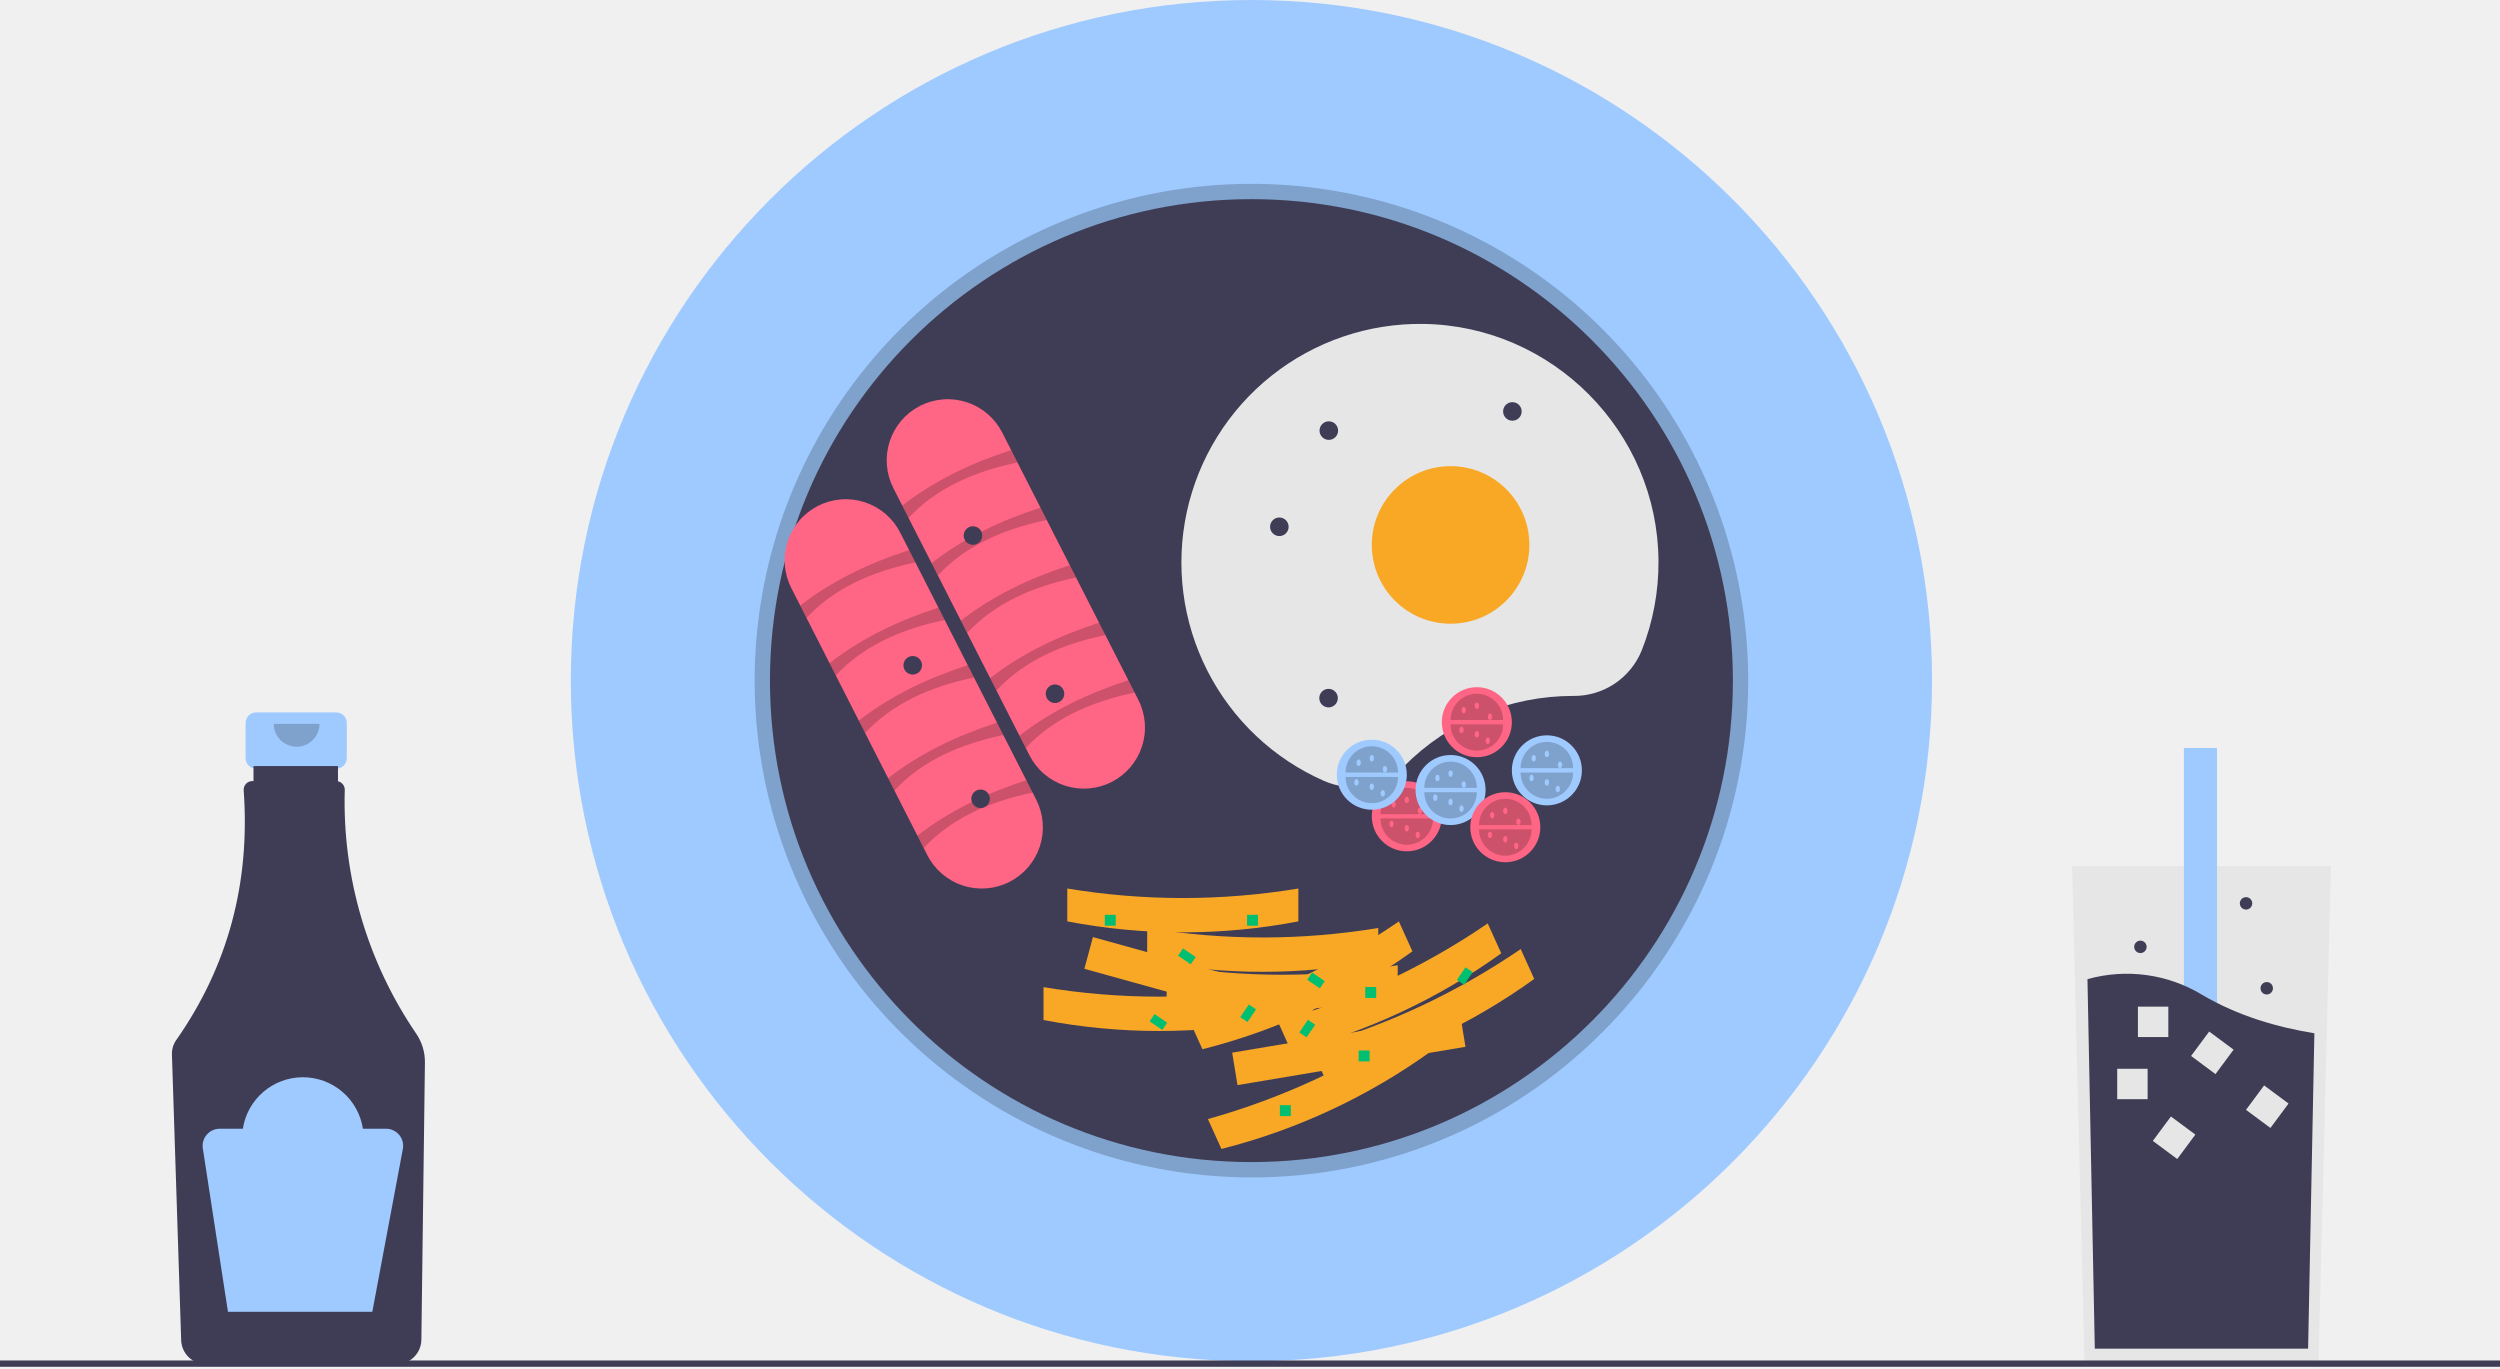
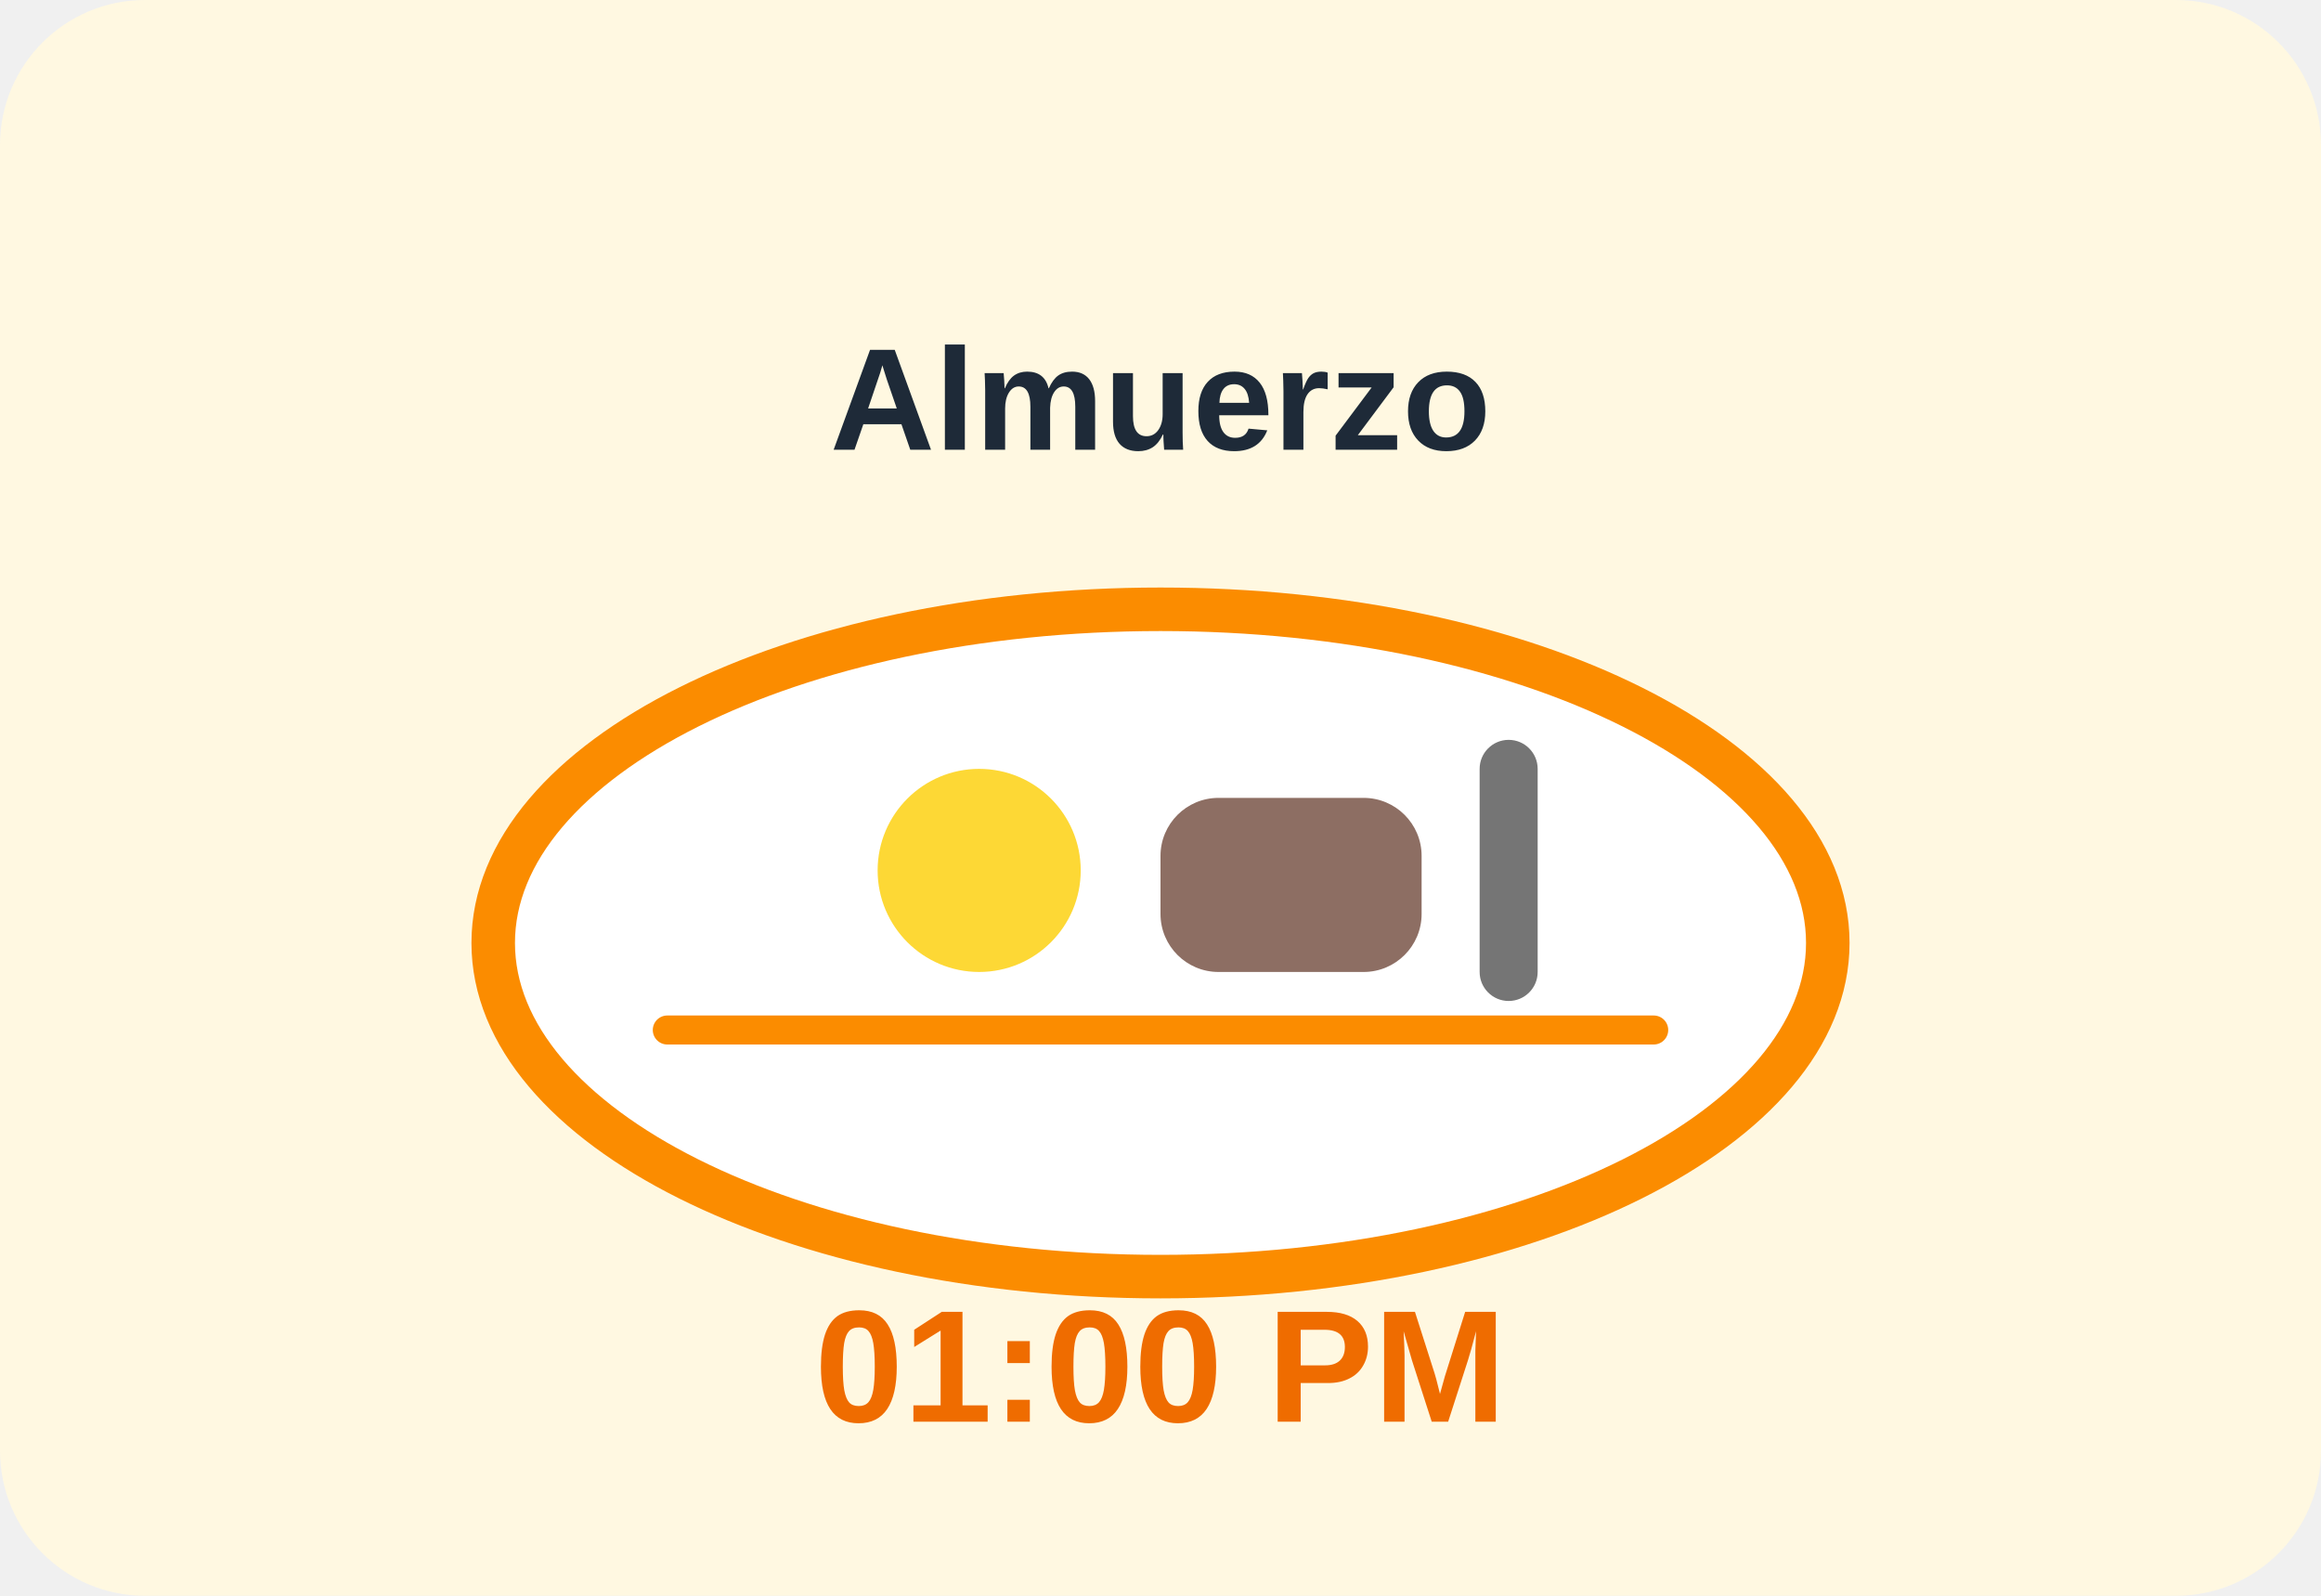
- <svg xmlns="http://www.w3.org/2000/svg" width="888" height="486" viewBox="0 0 888 486" fill="none">
-   <g clip-path="url(#clip0_41_382)">
-     <path d="M119.412 253.045H90.993C89.994 253.045 89.036 253.442 88.329 254.148C87.623 254.855 87.225 255.813 87.225 256.813V269.287C87.225 270.286 87.623 271.244 88.329 271.951C89.036 272.657 89.994 273.054 90.993 273.054H95.703V291.744H114.703V273.054H119.412C120.411 273.054 121.37 272.657 122.076 271.951C122.783 271.244 123.18 270.286 123.18 269.287V256.813C123.18 255.813 122.783 254.855 122.076 254.148C121.37 253.442 120.411 253.045 119.412 253.045Z" fill="#9FCAFF" />
-     <path d="M147.877 367.206C130.472 341.738 121.575 311.415 122.459 280.581C122.474 279.87 122.244 279.175 121.805 278.614C121.367 278.054 120.748 277.662 120.053 277.506V272.116H90.039V277.431H89.626C89.202 277.432 88.784 277.52 88.396 277.689C88.008 277.859 87.659 278.107 87.371 278.417C87.084 278.728 86.863 279.094 86.723 279.494C86.583 279.893 86.527 280.317 86.558 280.739C88.923 313.701 80.939 343.26 62.605 369.416C61.55 370.919 61.011 372.724 61.069 374.56L64.351 476.078C64.43 478.342 65.38 480.489 67.004 482.069C68.627 483.65 70.798 484.542 73.064 484.56H140.951C143.243 484.541 145.436 483.629 147.065 482.016C148.693 480.404 149.628 478.22 149.669 475.928L150.934 377.362C150.971 373.745 149.905 370.202 147.877 367.206Z" fill="#3F3D56" />
-     <path opacity="0.2" d="M113.488 257.109C113.488 259.265 112.631 261.333 111.107 262.857C109.583 264.382 107.515 265.238 105.359 265.238C103.203 265.238 101.136 264.382 99.611 262.857C98.087 261.333 97.23 259.265 97.23 257.109" fill="black" />
-     <path d="M137.13 400.927H128.909C128.124 395.834 125.543 391.191 121.632 387.836C117.72 384.481 112.738 382.637 107.585 382.637C102.432 382.637 97.449 384.481 93.538 387.836C89.627 391.191 87.045 395.834 86.26 400.927H78.039C77.165 400.927 76.3 401.116 75.505 401.482C74.711 401.847 74.004 402.38 73.435 403.044C72.865 403.707 72.446 404.487 72.206 405.328C71.966 406.169 71.91 407.052 72.043 407.916L80.973 465.958H132.247L143.093 408.112C143.257 407.236 143.226 406.334 143.002 405.471C142.779 404.608 142.368 403.805 141.798 403.119C141.229 402.433 140.516 401.881 139.709 401.502C138.902 401.124 138.021 400.927 137.13 400.927Z" fill="#9FCAFF" />
-     <path d="M827.952 307.634L825.98 386.448L823.538 484.181H740.414L737.552 369.675L736 307.634H827.952Z" fill="#E6E6E6" />
-     <path d="M787.493 265.704H775.723V421.654H787.493V265.704Z" fill="#9FCAFF" />
-     <path d="M822.067 367.02L819.841 479.04H744.074L741.466 347.796C748.292 345.879 755.44 345.388 762.464 346.354C769.488 347.32 776.238 349.723 782.293 353.412C794.952 360.899 809.173 364.929 822.067 367.02Z" fill="#3F3D56" />
-     <path d="M762.831 379.63H752.031V390.43H762.831V379.63Z" fill="#E6E6E6" />
-     <path d="M770.187 357.562H759.387V368.362H770.187V357.562Z" fill="#E6E6E6" />
-     <path d="M793.378 372.84L784.703 366.406L778.27 375.081L786.944 381.514L793.378 372.84Z" fill="#E6E6E6" />
-     <path d="M812.891 391.975L804.216 385.542L797.783 394.216L806.457 400.65L812.891 391.975Z" fill="#E6E6E6" />
-     <path d="M779.788 403.009L771.114 396.576L764.68 405.251L773.355 411.684L779.788 403.009Z" fill="#E6E6E6" />
-     <path d="M805.148 353.242C806.366 353.242 807.354 352.254 807.354 351.035C807.354 349.816 806.366 348.828 805.148 348.828C803.929 348.828 802.941 349.816 802.941 351.035C802.941 352.254 803.929 353.242 805.148 353.242Z" fill="#3F3D56" />
-     <path d="M760.275 338.53C761.494 338.53 762.482 337.542 762.482 336.323C762.482 335.104 761.494 334.116 760.275 334.116C759.056 334.116 758.068 335.104 758.068 336.323C758.068 337.542 759.056 338.53 760.275 338.53Z" fill="#3F3D56" />
-     <path d="M797.792 323.082C799.01 323.082 799.998 322.094 799.998 320.875C799.998 319.656 799.01 318.668 797.792 318.668C796.573 318.668 795.585 319.656 795.585 320.875C795.585 322.094 796.573 323.082 797.792 323.082Z" fill="#3F3D56" />
-     <path d="M444.508 483.508C578.025 483.508 686.262 375.271 686.262 241.754C686.262 108.237 578.025 0 444.508 0C310.991 0 202.754 108.237 202.754 241.754C202.754 375.271 310.991 483.508 444.508 483.508Z" fill="#9FCAFF" />
-     <path opacity="0.2" d="M444.508 418.211C403.684 418.211 364.123 404.055 332.566 378.157C301.009 352.258 279.408 316.219 271.444 276.179C263.48 236.14 269.645 194.577 288.889 158.574C308.134 122.57 339.267 94.353 376.983 78.731C414.7 63.108 456.666 61.047 495.732 72.897C534.798 84.748 568.547 109.778 591.227 143.722C613.908 177.666 624.117 218.424 620.115 259.051C616.114 299.678 598.149 337.661 569.282 366.528C552.935 382.965 533.49 395.996 512.072 404.868C490.655 413.739 467.69 418.274 444.508 418.211ZM444.508 76.18C353.21 76.18 278.934 150.456 278.934 241.754C278.934 333.052 353.21 407.328 444.508 407.328C535.806 407.328 610.082 333.052 610.082 241.754C610.082 150.456 535.806 76.18 444.508 76.18Z" fill="black" />
-     <path d="M444.508 412.77C538.957 412.77 615.524 336.203 615.524 241.754C615.524 147.305 538.957 70.738 444.508 70.738C350.059 70.738 273.492 147.305 273.492 241.754C273.492 336.203 350.059 412.77 444.508 412.77Z" fill="#3F3D56" />
-     <path d="M317.327 173.372C316.03 170.832 315.247 168.061 315.022 165.218C314.796 162.375 315.133 159.515 316.014 156.802C316.894 154.089 318.301 151.576 320.153 149.408C322.005 147.239 324.267 145.456 326.809 144.162C329.35 142.868 332.122 142.087 334.965 141.865C337.809 141.642 340.668 141.982 343.38 142.866C346.092 143.749 348.603 145.159 350.77 147.013C352.937 148.868 354.717 151.131 356.009 153.674L404.325 248.552C405.622 251.092 406.405 253.863 406.631 256.707C406.856 259.55 406.519 262.409 405.638 265.122C404.758 267.835 403.351 270.348 401.499 272.517C399.647 274.685 397.385 276.468 394.844 277.762C392.302 279.057 389.531 279.837 386.687 280.06C383.844 280.282 380.984 279.942 378.272 279.058C375.56 278.175 373.049 276.766 370.882 274.911C368.715 273.057 366.935 270.793 365.644 268.25L317.327 173.372Z" fill="#FF6584" />
-     <path opacity="0.2" d="M322.717 183.955L320.487 179.576C331.616 170.928 344.684 164.569 359.168 159.877L361.398 164.256C345.722 167.521 332.386 173.562 322.717 183.955Z" fill="black" />
-     <path opacity="0.2" d="M333.123 204.39L330.893 200.011C342.022 191.364 355.091 185.004 369.574 180.313L371.804 184.692C356.129 187.956 342.793 193.997 333.123 204.39Z" fill="black" />
-     <path opacity="0.2" d="M343.53 224.825L341.3 220.446C352.429 211.799 365.498 205.439 379.981 200.748L382.211 205.127C366.536 208.391 353.199 214.432 343.53 224.825Z" fill="black" />
-     <path opacity="0.2" d="M353.936 245.261L351.706 240.882C362.835 232.234 375.904 225.875 390.388 221.183L392.617 225.562C376.942 228.827 363.606 234.868 353.936 245.261Z" fill="black" />
-     <path opacity="0.2" d="M364.343 265.696L362.113 261.317C373.242 252.669 386.311 246.31 400.794 241.619L403.024 245.998C387.349 249.262 374.013 255.303 364.343 265.696Z" fill="black" />
-     <path d="M281.079 208.891C279.782 206.351 278.999 203.58 278.774 200.737C278.549 197.894 278.886 195.034 279.767 192.322C280.648 189.609 282.054 187.097 283.906 184.928C285.758 182.76 288.02 180.977 290.561 179.683C293.103 178.389 295.874 177.608 298.717 177.386C301.561 177.163 304.42 177.503 307.132 178.387C309.843 179.27 312.354 180.679 314.521 182.533C316.688 184.387 318.468 186.65 319.76 189.193L368.077 284.071C370.681 289.2 371.144 295.153 369.362 300.622C367.581 306.092 363.701 310.63 358.575 313.241C353.449 315.851 347.496 316.32 342.025 314.544C336.554 312.768 332.011 308.893 329.395 303.769L281.079 208.891Z" fill="#FF6584" />
-     <path opacity="0.2" d="M286.468 219.473L284.238 215.094C295.367 206.447 308.436 200.087 322.919 195.396L325.149 199.775C309.474 203.04 296.138 209.08 286.468 219.473Z" fill="black" />
-     <path opacity="0.2" d="M296.875 239.909L294.645 235.53C305.774 226.882 318.843 220.523 333.326 215.832L335.556 220.211C319.881 223.475 306.544 229.516 296.875 239.909Z" fill="black" />
-     <path opacity="0.2" d="M307.281 260.344L305.051 255.965C316.181 247.318 329.249 240.958 343.733 236.267L345.963 240.646C330.287 243.91 316.951 249.951 307.281 260.344Z" fill="black" />
-     <path opacity="0.2" d="M317.688 280.78L315.458 276.401C326.587 267.753 339.656 261.394 354.139 256.702L356.369 261.081C340.694 264.346 327.358 270.387 317.688 280.78Z" fill="black" />
-     <path opacity="0.2" d="M328.095 301.215L325.865 296.836C336.994 288.189 350.062 281.829 364.546 277.138L366.776 281.517C351.1 284.781 337.764 290.822 328.095 301.215Z" fill="black" />
-     <path d="M558.778 247.195L558.93 247.196C564.134 247.239 569.231 245.713 573.555 242.817C577.879 239.921 581.229 235.788 583.169 230.959C587.16 220.873 589.171 210.112 589.093 199.265C588.821 153.355 551.47 115.69 505.563 115.055C486.012 114.781 466.968 121.277 451.659 133.44C436.35 145.604 425.719 162.687 421.566 181.794C417.414 200.9 419.996 220.855 428.876 238.276C437.755 255.696 452.385 269.51 470.286 277.375C475.017 279.47 480.27 280.086 485.357 279.143C490.444 278.199 495.127 275.741 498.792 272.09C506.653 264.187 516.001 257.919 526.296 253.646C536.592 249.373 547.631 247.181 558.778 247.195Z" fill="#E6E6E6" />
-     <path d="M515.246 221.543C530.702 221.543 543.231 209.014 543.231 193.559C543.231 178.103 530.702 165.574 515.246 165.574C499.791 165.574 487.262 178.103 487.262 193.559C487.262 209.014 499.791 221.543 515.246 221.543Z" fill="#F9A825" />
-     <path d="M454.426 190.412C456.247 190.412 457.723 188.936 457.723 187.115C457.723 185.294 456.247 183.818 454.426 183.818C452.606 183.818 451.13 185.294 451.13 187.115C451.13 188.936 452.606 190.412 454.426 190.412Z" fill="#3F3D56" />
-     <path d="M345.598 193.521C347.419 193.521 348.895 192.045 348.895 190.224C348.895 188.404 347.419 186.928 345.598 186.928C343.777 186.928 342.301 188.404 342.301 190.224C342.301 192.045 343.777 193.521 345.598 193.521Z" fill="#3F3D56" />
-     <path d="M471.996 156.246C473.817 156.246 475.293 154.77 475.293 152.95C475.293 151.129 473.817 149.653 471.996 149.653C470.175 149.653 468.699 151.129 468.699 152.95C468.699 154.77 470.175 156.246 471.996 156.246Z" fill="#3F3D56" />
-     <path d="M471.902 251.269C473.723 251.269 475.199 249.793 475.199 247.973C475.199 246.152 473.723 244.676 471.902 244.676C470.082 244.676 468.606 246.152 468.606 247.973C468.606 249.793 470.082 251.269 471.902 251.269Z" fill="#3F3D56" />
-     <path d="M537.199 149.437C539.02 149.437 540.496 147.961 540.496 146.141C540.496 144.32 539.02 142.844 537.199 142.844C535.379 142.844 533.903 144.32 533.903 146.141C533.903 147.961 535.379 149.437 537.199 149.437Z" fill="#3F3D56" />
-     <path d="M324.207 239.609C326.028 239.609 327.504 238.133 327.504 236.313C327.504 234.492 326.028 233.016 324.207 233.016C322.386 233.016 320.91 234.492 320.91 236.313C320.91 238.133 322.386 239.609 324.207 239.609Z" fill="#3F3D56" />
-     <path d="M348.305 287.027C350.125 287.027 351.601 285.551 351.601 283.731C351.601 281.91 350.125 280.434 348.305 280.434C346.484 280.434 345.008 281.91 345.008 283.731C345.008 285.551 346.484 287.027 348.305 287.027Z" fill="#3F3D56" />
-     <path d="M499.7 302.387C506.569 302.387 512.137 296.818 512.137 289.949C512.137 283.08 506.569 277.512 499.7 277.512C492.83 277.512 487.262 283.08 487.262 289.949C487.262 296.818 492.83 302.387 499.7 302.387Z" fill="#FF6584" />
-     <path opacity="0.2" d="M509.028 290.727C509.028 293.201 508.045 295.573 506.295 297.323C504.546 299.072 502.173 300.055 499.7 300.055C497.226 300.055 494.853 299.072 493.104 297.323C491.354 295.573 490.371 293.201 490.371 290.727" fill="black" />
-     <path opacity="0.2" d="M490.371 289.172C490.371 286.698 491.354 284.325 493.104 282.576C494.853 280.827 497.226 279.844 499.7 279.844C502.173 279.844 504.546 280.827 506.295 282.576C508.045 284.325 509.028 286.698 509.028 289.172" fill="black" />
-     <path d="M495.035 286.84C495.465 286.84 495.813 286.318 495.813 285.674C495.813 285.03 495.465 284.508 495.035 284.508C494.606 284.508 494.258 285.03 494.258 285.674C494.258 286.318 494.606 286.84 495.035 286.84Z" fill="#FF6584" />
-     <path d="M499.7 285.285C500.129 285.285 500.477 284.763 500.477 284.119C500.477 283.475 500.129 282.953 499.7 282.953C499.27 282.953 498.922 283.475 498.922 284.119C498.922 284.763 499.27 285.285 499.7 285.285Z" fill="#FF6584" />
-     <path d="M499.7 295.391C500.129 295.391 500.477 294.869 500.477 294.225C500.477 293.581 500.129 293.059 499.7 293.059C499.27 293.059 498.922 293.581 498.922 294.225C498.922 294.869 499.27 295.391 499.7 295.391Z" fill="#FF6584" />
-     <path d="M504.364 289.172C504.793 289.172 505.141 288.65 505.141 288.006C505.141 287.362 504.793 286.84 504.364 286.84C503.934 286.84 503.586 287.362 503.586 288.006C503.586 288.65 503.934 289.172 504.364 289.172Z" fill="#FF6584" />
-     <path d="M503.586 297.723C504.016 297.723 504.364 297.201 504.364 296.557C504.364 295.913 504.016 295.391 503.586 295.391C503.157 295.391 502.809 295.913 502.809 296.557C502.809 297.201 503.157 297.723 503.586 297.723Z" fill="#FF6584" />
-     <path d="M494.258 293.836C494.687 293.836 495.035 293.314 495.035 292.67C495.035 292.026 494.687 291.504 494.258 291.504C493.829 291.504 493.481 292.026 493.481 292.67C493.481 293.314 493.829 293.836 494.258 293.836Z" fill="#FF6584" />
-     <path d="M524.575 268.961C531.444 268.961 537.012 263.392 537.012 256.523C537.012 249.654 531.444 244.086 524.575 244.086C517.705 244.086 512.137 249.654 512.137 256.523C512.137 263.392 517.705 268.961 524.575 268.961Z" fill="#FF6584" />
-     <path opacity="0.2" d="M533.903 257.301C533.903 259.775 532.92 262.147 531.171 263.897C529.421 265.646 527.048 266.629 524.575 266.629C522.101 266.629 519.728 265.646 517.979 263.897C516.229 262.147 515.246 259.775 515.246 257.301" fill="black" />
-     <path opacity="0.2" d="M515.246 255.746C515.246 253.272 516.229 250.899 517.979 249.15C519.728 247.401 522.101 246.418 524.575 246.418C527.048 246.418 529.421 247.401 531.171 249.15C532.92 250.899 533.903 253.272 533.903 255.746" fill="black" />
-     <path d="M519.91 253.414C520.34 253.414 520.688 252.892 520.688 252.248C520.688 251.604 520.34 251.082 519.91 251.082C519.481 251.082 519.133 251.604 519.133 252.248C519.133 252.892 519.481 253.414 519.91 253.414Z" fill="#FF6584" />
-     <path d="M524.575 251.859C525.004 251.859 525.352 251.337 525.352 250.693C525.352 250.049 525.004 249.527 524.575 249.527C524.145 249.527 523.797 250.049 523.797 250.693C523.797 251.337 524.145 251.859 524.575 251.859Z" fill="#FF6584" />
-     <path d="M524.575 261.965C525.004 261.965 525.352 261.443 525.352 260.799C525.352 260.155 525.004 259.633 524.575 259.633C524.145 259.633 523.797 260.155 523.797 260.799C523.797 261.443 524.145 261.965 524.575 261.965Z" fill="#FF6584" />
-     <path d="M529.239 255.746C529.668 255.746 530.016 255.224 530.016 254.58C530.016 253.936 529.668 253.414 529.239 253.414C528.809 253.414 528.461 253.936 528.461 254.58C528.461 255.224 528.809 255.746 529.239 255.746Z" fill="#FF6584" />
-     <path d="M528.461 264.297C528.891 264.297 529.239 263.775 529.239 263.131C529.239 262.487 528.891 261.965 528.461 261.965C528.032 261.965 527.684 262.487 527.684 263.131C527.684 263.775 528.032 264.297 528.461 264.297Z" fill="#FF6584" />
-     <path d="M519.133 260.41C519.562 260.41 519.91 259.888 519.91 259.244C519.91 258.6 519.562 258.078 519.133 258.078C518.704 258.078 518.356 258.6 518.356 259.244C518.356 259.888 518.704 260.41 519.133 260.41Z" fill="#FF6584" />
-     <path d="M549.45 286.063C556.319 286.063 561.887 280.494 561.887 273.625C561.887 266.756 556.319 261.188 549.45 261.188C542.58 261.188 537.012 266.756 537.012 273.625C537.012 280.494 542.58 286.063 549.45 286.063Z" fill="#9FCAFF" />
-     <path opacity="0.2" d="M558.778 274.403C558.778 276.877 557.795 279.249 556.046 280.999C554.296 282.748 551.923 283.731 549.45 283.731C546.976 283.731 544.603 282.748 542.854 280.999C541.104 279.249 540.121 276.877 540.121 274.403" fill="black" />
-     <path opacity="0.2" d="M540.121 272.848C540.121 270.374 541.104 268.001 542.854 266.252C544.603 264.502 546.976 263.52 549.45 263.52C551.923 263.52 554.296 264.502 556.046 266.252C557.795 268.001 558.778 270.374 558.778 272.848" fill="black" />
-     <path d="M544.785 270.516C545.215 270.516 545.563 269.994 545.563 269.35C545.563 268.706 545.215 268.184 544.785 268.184C544.356 268.184 544.008 268.706 544.008 269.35C544.008 269.994 544.356 270.516 544.785 270.516Z" fill="#9FCAFF" />
-     <path d="M549.45 268.961C549.879 268.961 550.227 268.439 550.227 267.795C550.227 267.151 549.879 266.629 549.45 266.629C549.02 266.629 548.672 267.151 548.672 267.795C548.672 268.439 549.02 268.961 549.45 268.961Z" fill="#9FCAFF" />
-     <path d="M549.45 279.066C549.879 279.066 550.227 278.544 550.227 277.9C550.227 277.256 549.879 276.734 549.45 276.734C549.02 276.734 548.672 277.256 548.672 277.9C548.672 278.544 549.02 279.066 549.45 279.066Z" fill="#9FCAFF" />
-     <path d="M554.114 272.848C554.543 272.848 554.891 272.326 554.891 271.682C554.891 271.038 554.543 270.516 554.114 270.516C553.684 270.516 553.336 271.038 553.336 271.682C553.336 272.326 553.684 272.848 554.114 272.848Z" fill="#9FCAFF" />
-     <path d="M553.336 281.398C553.766 281.398 554.114 280.876 554.114 280.232C554.114 279.588 553.766 279.066 553.336 279.066C552.907 279.066 552.559 279.588 552.559 280.232C552.559 280.876 552.907 281.398 553.336 281.398Z" fill="#9FCAFF" />
-     <path d="M544.008 277.512C544.437 277.512 544.785 276.99 544.785 276.346C544.785 275.702 544.437 275.18 544.008 275.18C543.579 275.18 543.231 275.702 543.231 276.346C543.231 276.99 543.579 277.512 544.008 277.512Z" fill="#9FCAFF" />
-     <path d="M487.262 287.617C494.131 287.617 499.7 282.049 499.7 275.18C499.7 268.311 494.131 262.742 487.262 262.742C480.393 262.742 474.824 268.311 474.824 275.18C474.824 282.049 480.393 287.617 487.262 287.617Z" fill="#9FCAFF" />
-     <path opacity="0.2" d="M496.59 275.957C496.59 278.431 495.607 280.804 493.858 282.553C492.109 284.302 489.736 285.285 487.262 285.285C484.788 285.285 482.415 284.302 480.666 282.553C478.917 280.804 477.934 278.431 477.934 275.957" fill="black" />
-     <path opacity="0.2" d="M477.934 274.403C477.934 271.929 478.917 269.556 480.666 267.807C482.415 266.057 484.788 265.074 487.262 265.074C489.736 265.074 492.109 266.057 493.858 267.807C495.607 269.556 496.59 271.929 496.59 274.403" fill="black" />
-     <path d="M482.598 272.07C483.027 272.07 483.375 271.548 483.375 270.904C483.375 270.26 483.027 269.738 482.598 269.738C482.169 269.738 481.821 270.26 481.821 270.904C481.821 271.548 482.169 272.07 482.598 272.07Z" fill="#9FCAFF" />
-     <path d="M487.262 270.516C487.691 270.516 488.039 269.994 488.039 269.35C488.039 268.706 487.691 268.184 487.262 268.184C486.833 268.184 486.485 268.706 486.485 269.35C486.485 269.994 486.833 270.516 487.262 270.516Z" fill="#9FCAFF" />
-     <path d="M487.262 280.621C487.691 280.621 488.039 280.099 488.039 279.455C488.039 278.811 487.691 278.289 487.262 278.289C486.833 278.289 486.485 278.811 486.485 279.455C486.485 280.099 486.833 280.621 487.262 280.621Z" fill="#9FCAFF" />
-     <path d="M491.926 274.402C492.355 274.402 492.703 273.88 492.703 273.236C492.703 272.592 492.355 272.07 491.926 272.07C491.497 272.07 491.149 272.592 491.149 273.236C491.149 273.88 491.497 274.402 491.926 274.402Z" fill="#9FCAFF" />
-     <path d="M491.149 282.953C491.578 282.953 491.926 282.431 491.926 281.787C491.926 281.143 491.578 280.621 491.149 280.621C490.719 280.621 490.371 281.143 490.371 281.787C490.371 282.431 490.719 282.953 491.149 282.953Z" fill="#9FCAFF" />
-     <path d="M481.821 279.066C482.25 279.066 482.598 278.544 482.598 277.9C482.598 277.256 482.25 276.734 481.821 276.734C481.391 276.734 481.043 277.256 481.043 277.9C481.043 278.544 481.391 279.066 481.821 279.066Z" fill="#9FCAFF" />
-     <path d="M515.246 293.059C522.115 293.059 527.684 287.49 527.684 280.621C527.684 273.752 522.115 268.184 515.246 268.184C508.377 268.184 502.809 273.752 502.809 280.621C502.809 287.49 508.377 293.059 515.246 293.059Z" fill="#9FCAFF" />
-     <path opacity="0.2" d="M524.575 281.399C524.575 282.624 524.333 283.837 523.864 284.968C523.396 286.1 522.709 287.128 521.842 287.995C520.976 288.861 519.948 289.548 518.816 290.017C517.684 290.486 516.471 290.727 515.246 290.727C514.021 290.727 512.808 290.486 511.677 290.017C510.545 289.548 509.517 288.861 508.65 287.995C507.784 287.128 507.097 286.1 506.628 284.968C506.16 283.837 505.918 282.624 505.918 281.399" fill="black" />
-     <path opacity="0.2" d="M505.918 279.844C505.918 278.619 506.16 277.406 506.628 276.274C507.097 275.142 507.784 274.114 508.65 273.248C509.517 272.382 510.545 271.694 511.677 271.226C512.808 270.757 514.021 270.516 515.246 270.516C516.471 270.516 517.684 270.757 518.816 271.226C519.948 271.694 520.976 272.382 521.842 273.248C522.709 274.114 523.396 275.142 523.864 276.274C524.333 277.406 524.575 278.619 524.575 279.844" fill="black" />
-     <path d="M510.582 277.512C511.012 277.512 511.36 276.99 511.36 276.346C511.36 275.702 511.012 275.18 510.582 275.18C510.153 275.18 509.805 275.702 509.805 276.346C509.805 276.99 510.153 277.512 510.582 277.512Z" fill="#9FCAFF" />
-     <path d="M515.246 275.957C515.676 275.957 516.024 275.435 516.024 274.791C516.024 274.147 515.676 273.625 515.246 273.625C514.817 273.625 514.469 274.147 514.469 274.791C514.469 275.435 514.817 275.957 515.246 275.957Z" fill="#9FCAFF" />
-     <path d="M515.246 286.063C515.676 286.063 516.024 285.54 516.024 284.896C516.024 284.253 515.676 283.73 515.246 283.73C514.817 283.73 514.469 284.253 514.469 284.896C514.469 285.54 514.817 286.063 515.246 286.063Z" fill="#9FCAFF" />
-     <path d="M519.91 279.844C520.34 279.844 520.688 279.322 520.688 278.678C520.688 278.034 520.34 277.512 519.91 277.512C519.481 277.512 519.133 278.034 519.133 278.678C519.133 279.322 519.481 279.844 519.91 279.844Z" fill="#9FCAFF" />
-     <path d="M519.133 288.395C519.562 288.395 519.91 287.872 519.91 287.229C519.91 286.585 519.562 286.062 519.133 286.062C518.704 286.062 518.356 286.585 518.356 287.229C518.356 287.872 518.704 288.395 519.133 288.395Z" fill="#9FCAFF" />
-     <path d="M509.805 284.508C510.234 284.508 510.582 283.986 510.582 283.342C510.582 282.698 510.234 282.176 509.805 282.176C509.376 282.176 509.028 282.698 509.028 283.342C509.028 283.986 509.376 284.508 509.805 284.508Z" fill="#9FCAFF" />
-     <path d="M534.68 306.273C541.549 306.273 547.117 300.705 547.117 293.836C547.117 286.967 541.549 281.398 534.68 281.398C527.811 281.398 522.242 286.967 522.242 293.836C522.242 300.705 527.811 306.273 534.68 306.273Z" fill="#FF6584" />
-     <path opacity="0.2" d="M544.008 294.614C544.008 297.087 543.025 299.46 541.276 301.21C539.527 302.959 537.154 303.942 534.68 303.942C532.206 303.942 529.833 302.959 528.084 301.21C526.335 299.46 525.352 297.087 525.352 294.614" fill="black" />
-     <path opacity="0.2" d="M525.352 293.059C525.352 290.585 526.335 288.212 528.084 286.463C529.833 284.713 532.206 283.731 534.68 283.731C537.154 283.731 539.527 284.713 541.276 286.463C543.025 288.212 544.008 290.585 544.008 293.059" fill="black" />
-     <path d="M530.016 290.727C530.445 290.727 530.793 290.205 530.793 289.561C530.793 288.917 530.445 288.395 530.016 288.395C529.587 288.395 529.239 288.917 529.239 289.561C529.239 290.205 529.587 290.727 530.016 290.727Z" fill="#FF6584" />
-     <path d="M534.68 289.172C535.109 289.172 535.457 288.65 535.457 288.006C535.457 287.362 535.109 286.84 534.68 286.84C534.251 286.84 533.903 287.362 533.903 288.006C533.903 288.65 534.251 289.172 534.68 289.172Z" fill="#FF6584" />
-     <path d="M534.68 299.278C535.109 299.278 535.457 298.756 535.457 298.112C535.457 297.468 535.109 296.946 534.68 296.946C534.251 296.946 533.903 297.468 533.903 298.112C533.903 298.756 534.251 299.278 534.68 299.278Z" fill="#FF6584" />
-     <path d="M539.344 293.059C539.773 293.059 540.121 292.537 540.121 291.893C540.121 291.249 539.773 290.727 539.344 290.727C538.915 290.727 538.567 291.249 538.567 291.893C538.567 292.537 538.915 293.059 539.344 293.059Z" fill="#FF6584" />
-     <path d="M538.567 301.609C538.996 301.609 539.344 301.087 539.344 300.443C539.344 299.799 538.996 299.277 538.567 299.277C538.137 299.277 537.789 299.799 537.789 300.443C537.789 301.087 538.137 301.609 538.567 301.609Z" fill="#FF6584" />
-     <path d="M529.239 297.723C529.668 297.723 530.016 297.201 530.016 296.557C530.016 295.913 529.668 295.391 529.239 295.391C528.809 295.391 528.461 295.913 528.461 296.557C528.461 297.201 528.809 297.723 529.239 297.723Z" fill="#FF6584" />
-     <path d="M374.734 249.715C376.555 249.715 378.031 248.239 378.031 246.418C378.031 244.597 376.555 243.121 374.734 243.121C372.914 243.121 371.438 244.597 371.438 246.418C371.438 248.239 372.914 249.715 374.734 249.715Z" fill="#3F3D56" />
-     <path d="M464.345 366.08L385.17 344.123L388.203 332.857L467.378 354.815L464.345 366.08Z" fill="#F9A825" />
-     <path d="M452.738 362.315C425.625 367.505 397.773 367.505 370.66 362.315V350.637C397.834 355.14 425.564 355.14 452.738 350.637V362.315Z" fill="#F9A825" />
-     <path d="M461.176 327.28C434.063 332.47 406.211 332.47 379.098 327.28V315.602C406.272 320.106 434.002 320.106 461.176 315.602V327.28Z" fill="#F9A825" />
-     <path d="M489.558 341.294C462.445 346.484 434.593 346.484 407.48 341.294V329.616C434.654 334.119 462.384 334.119 489.558 329.616V341.294Z" fill="#F9A825" />
-     <path d="M496.462 354.529C469.349 359.72 441.497 359.72 414.384 354.529V342.851C441.558 347.355 469.288 347.355 496.462 342.851V354.529Z" fill="#F9A825" />
-     <path d="M520.531 371.824L439.554 385.426L437.676 373.904L518.652 360.302L520.531 371.824Z" fill="#F9A825" />
-     <path d="M508.435 373.321C485.984 389.504 460.682 401.306 433.855 408.106L429.05 397.494C455.642 390.048 480.836 378.298 503.63 362.71L508.435 373.321Z" fill="#F9A825" />
-     <path d="M501.689 337.911C479.238 354.094 453.935 365.895 427.109 372.695L422.304 362.084C448.896 354.638 474.09 342.887 496.884 327.299L501.689 337.911Z" fill="#F9A825" />
-     <path d="M533.243 338.616C510.793 354.8 485.49 366.601 458.663 373.401L453.859 362.789C480.451 355.343 505.644 343.593 528.439 328.005L533.243 338.616Z" fill="#F9A825" />
-     <path d="M544.962 347.717C522.511 363.9 497.208 375.701 470.381 382.501L465.577 371.89C492.169 364.444 517.362 352.693 540.157 337.105L544.962 347.717Z" fill="#F9A825" />
-     <path d="M446.84 324.93H442.953V328.817H446.84V324.93Z" fill="#00BF71" />
-     <path d="M458.5 392.559H454.614V396.446H458.5V392.559Z" fill="#00BF71" />
-     <path d="M396.313 324.93H392.426V328.817H396.313V324.93Z" fill="#00BF71" />
-     <path d="M486.485 373.125H482.598V377.012H486.485V373.125Z" fill="#00BF71" />
-     <path d="M488.817 350.582H484.93V354.469H488.817V350.582Z" fill="#00BF71" />
-     <path d="M424.701 339.94L420.198 336.885L418.452 339.458L422.955 342.513L424.701 339.94Z" fill="#00BF71" />
-     <path d="M470.564 348.491L466.061 345.436L464.315 348.009L468.818 351.064L470.564 348.491Z" fill="#00BF71" />
-     <path d="M414.595 363.261L410.092 360.206L408.347 362.779L412.849 365.834L414.595 363.261Z" fill="#00BF71" />
-     <path d="M443.101 363.035L446.156 358.532L443.583 356.786L440.528 361.289L443.101 363.035Z" fill="#00BF71" />
-     <path d="M464.089 368.476L467.144 363.973L464.571 362.227L461.516 366.73L464.089 368.476Z" fill="#00BF71" />
-     <path d="M520.063 349.819L523.118 345.316L520.545 343.57L517.49 348.073L520.063 349.819Z" fill="#00BF71" />
-     <path d="M888 483.248H0V485.489H888V483.248Z" fill="#3F3D56" />
-   </g>
-   <defs>
-     <clipPath id="clip0_41_382">
-       <rect width="888" height="485.489" fill="white" />
-     </clipPath>
-   </defs>
+ <svg xmlns="http://www.w3.org/2000/svg" viewBox="0 0 320 220">
+   <rect width="320" height="220" rx="20" fill="#FFF8E1" />
+   <ellipse cx="160" cy="130" rx="92" ry="46" fill="#FFFFFF" stroke="#FB8C00" stroke-width="6" />
+   <circle cx="135" cy="120" r="14" fill="#FDD835" />
+   <rect x="160" y="110" width="36" height="24" rx="8" fill="#8D6E63" />
+   <rect x="204" y="102" width="8" height="36" rx="4" fill="#757575" />
+   <path d="M92 142h136" stroke="#FB8C00" stroke-width="4" stroke-linecap="round" />
+   <text x="160" y="62" text-anchor="middle" font-size="20" font-family="Arial" fill="#1E2A38" font-weight="700">Almuerzo</text>
+   <text x="160" y="196" text-anchor="middle" font-size="22" font-family="Arial" fill="#EF6C00" font-weight="700">01:00 PM</text>
</svg>
